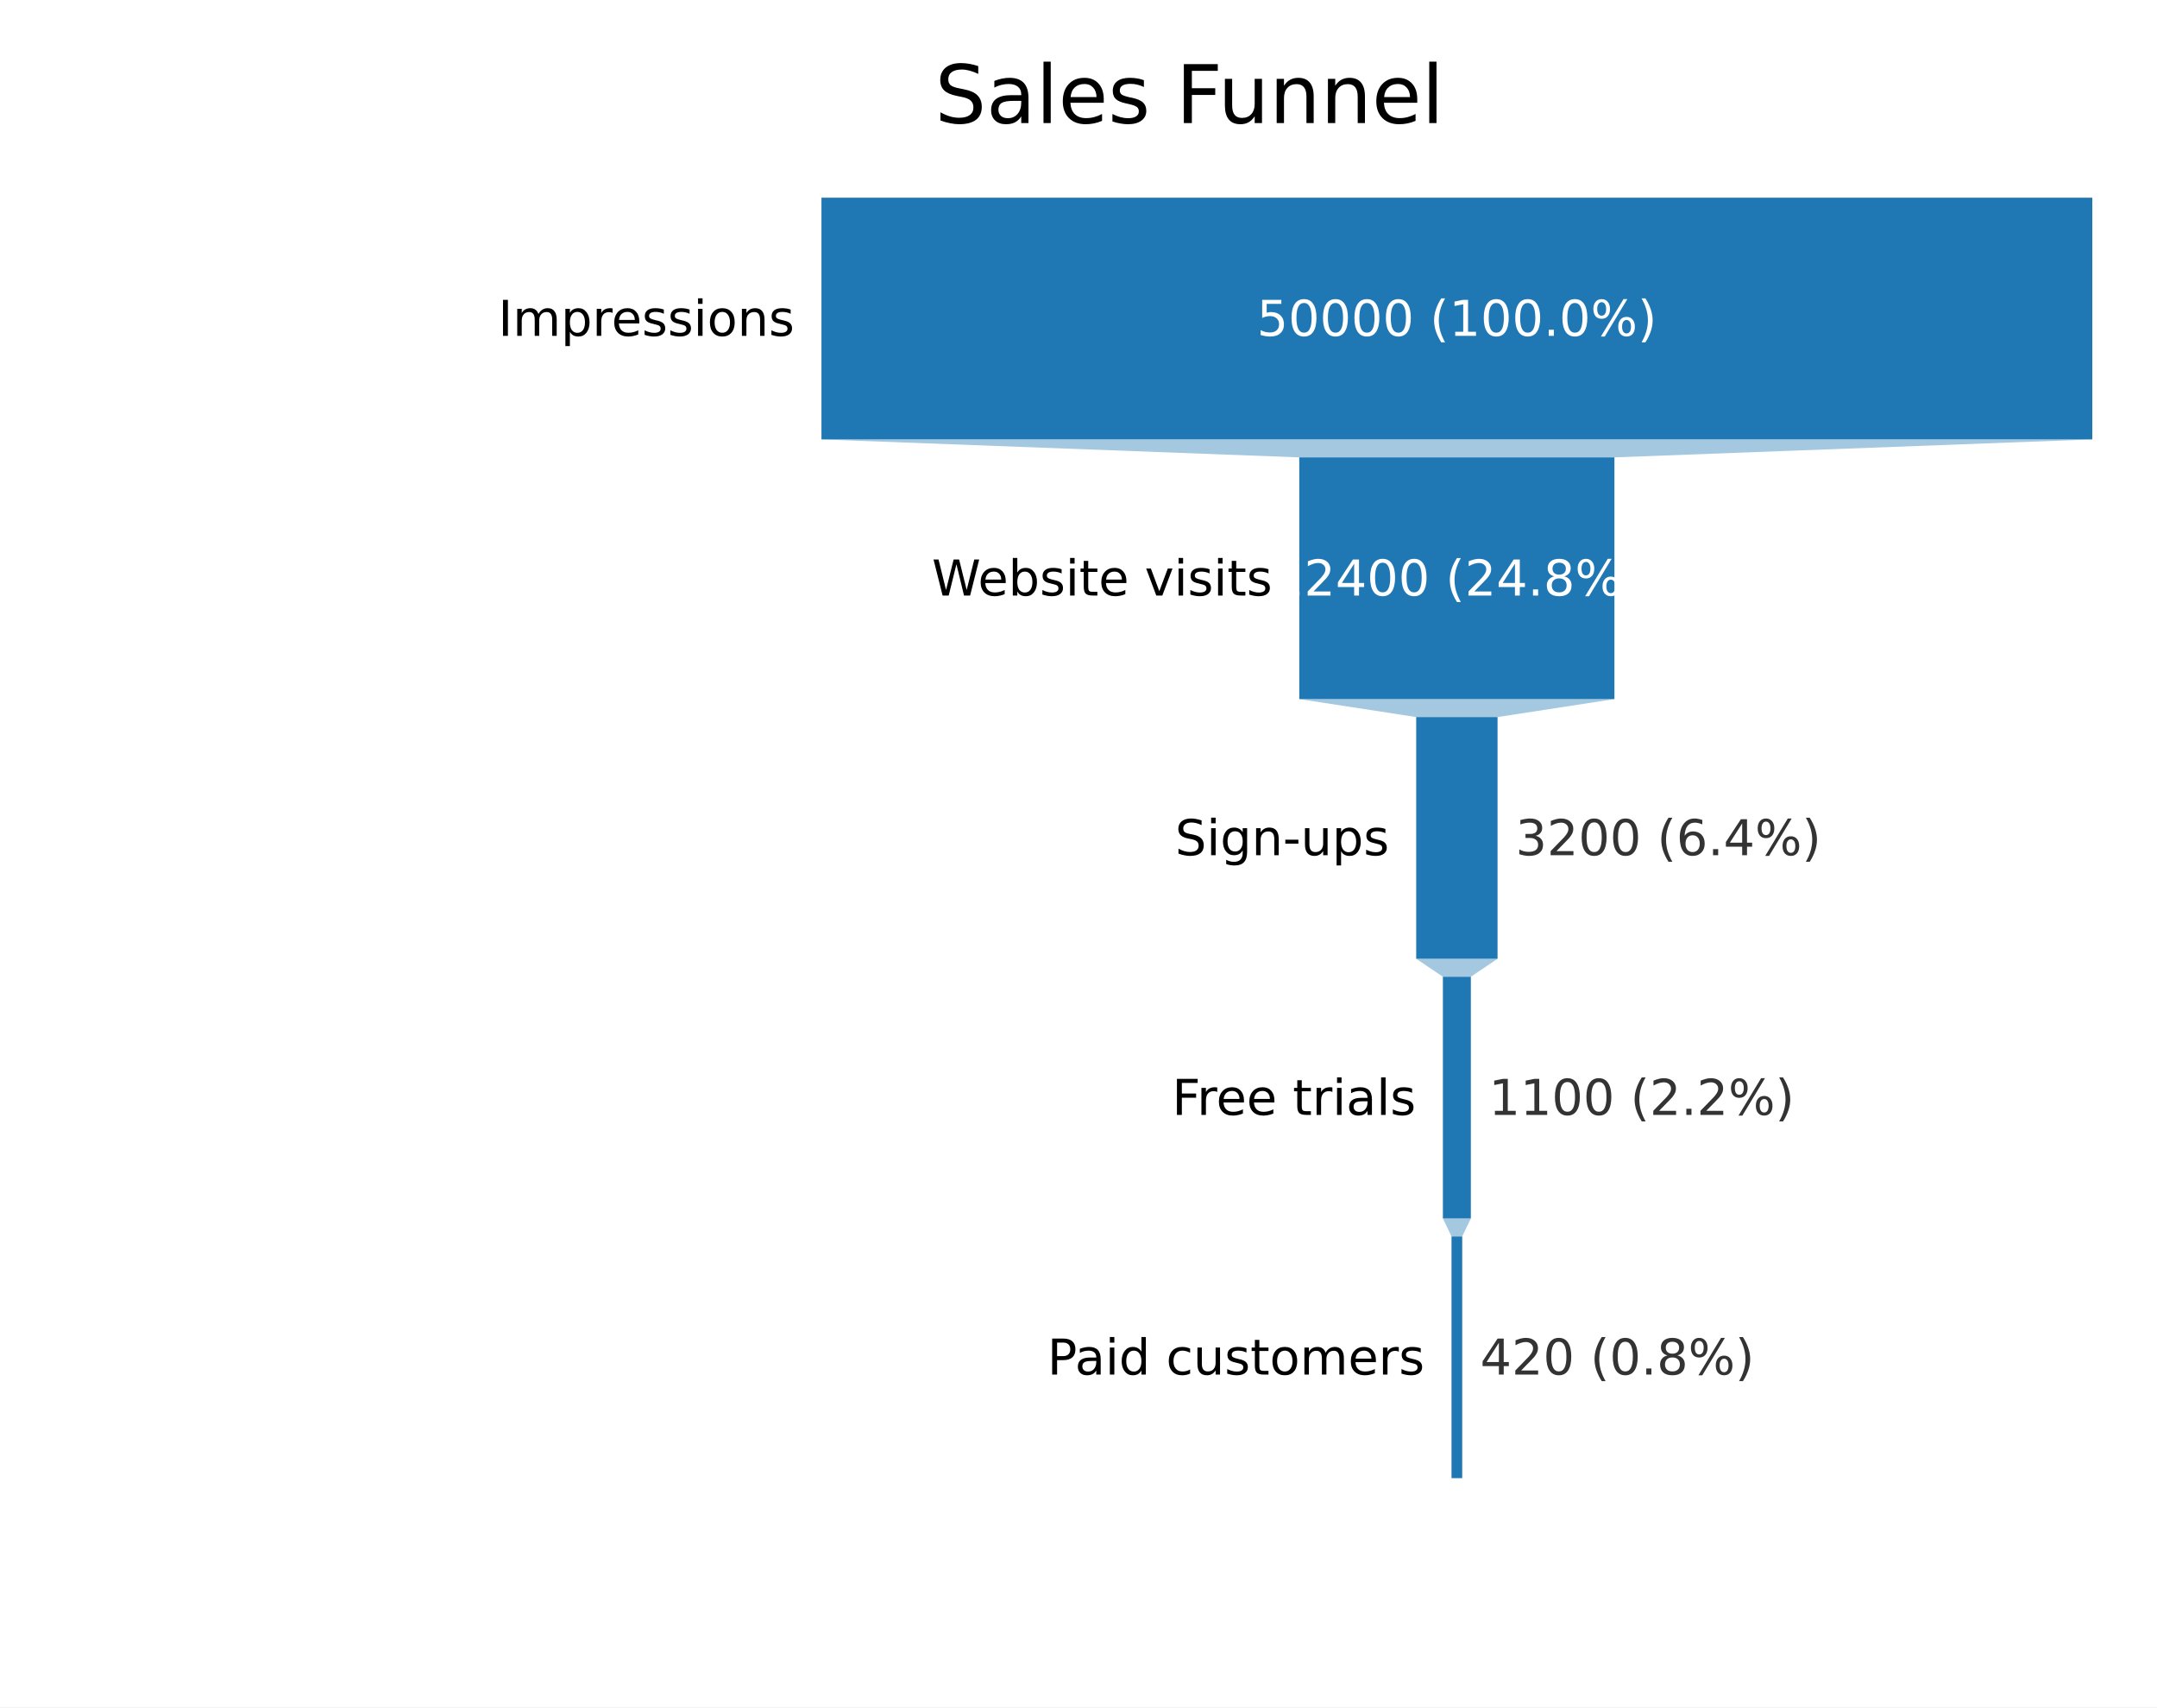
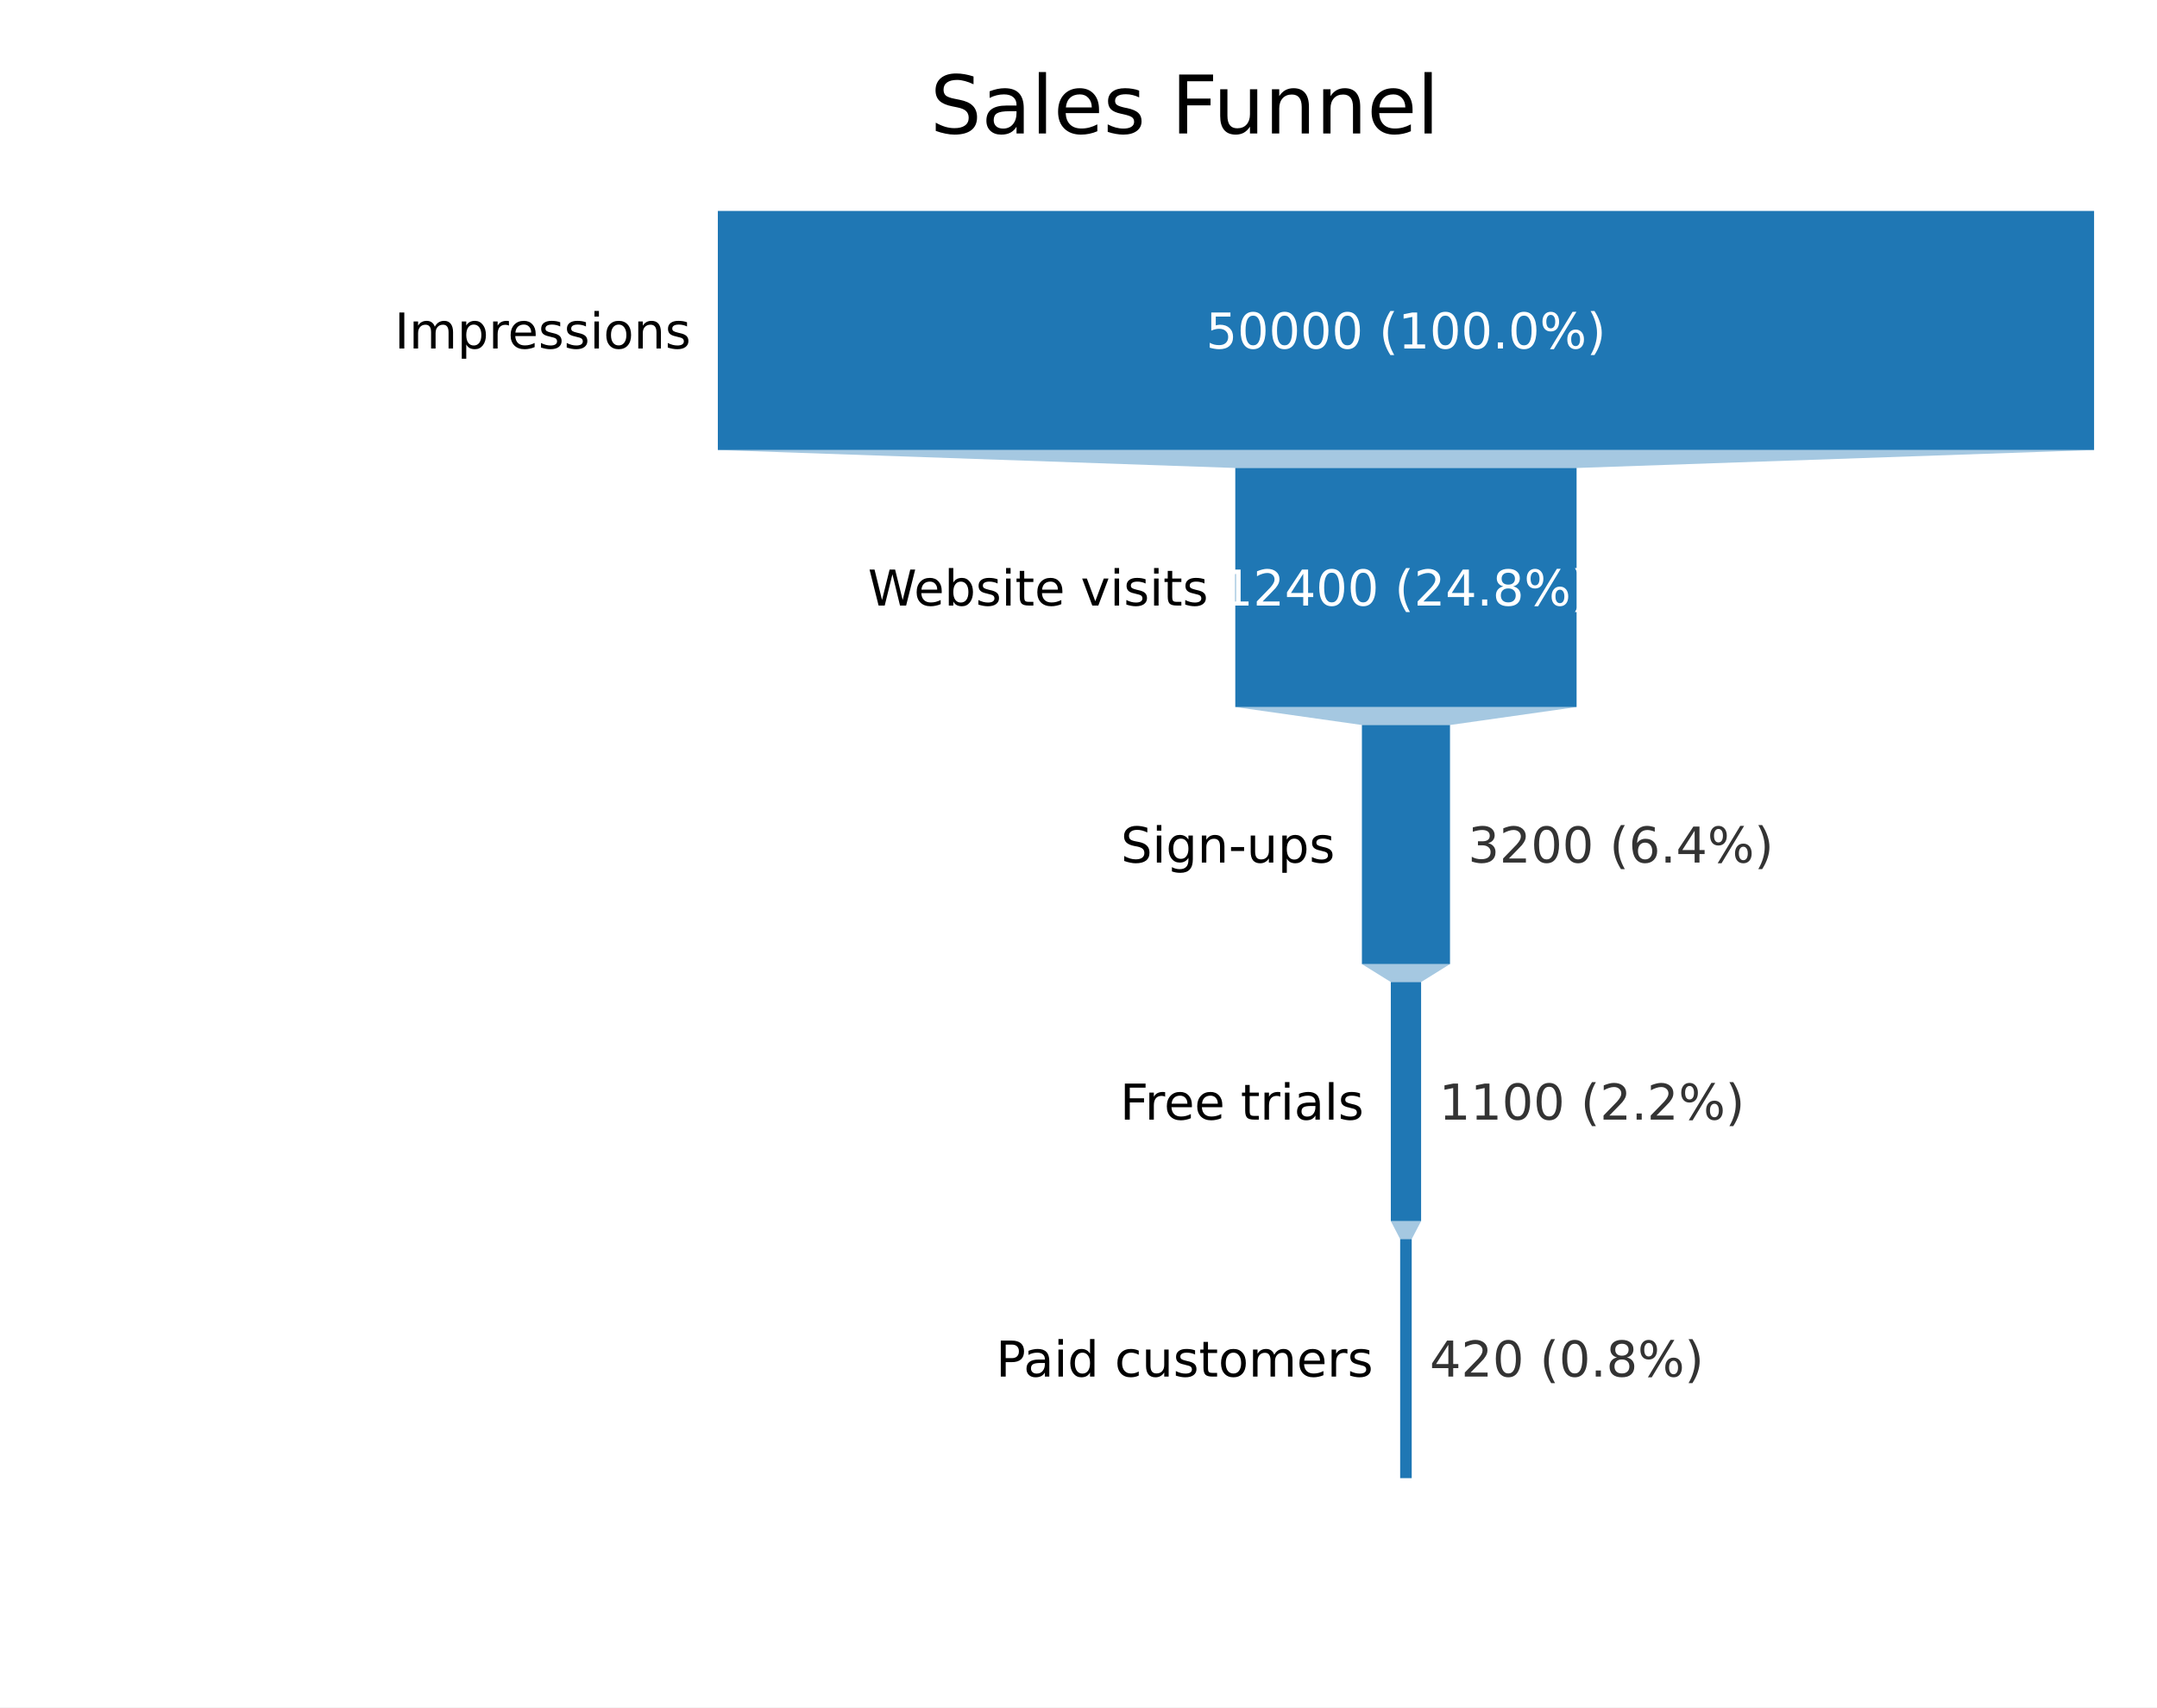
- <svg xmlns="http://www.w3.org/2000/svg" width="480" height="380" font-family="DejaVu Sans, Liberation Sans, Arial, sans-serif" fill="black">
+ <svg xmlns="http://www.w3.org/2000/svg" width="480" height="380" font-family="DejaVu Sans, Verdana, Liberation Sans, Arial, sans-serif" fill="black">
  <rect width="100%" height="100%" fill="white" />
-   <text x="264.7" y="27.4" font-size="18" text-anchor="middle">Sales Funnel</text>
-   <rect x="182.8" y="44" width="282.8" height="53.8" fill="#1f77b4" />
-   <path d="M 182.80,97.80 L 465.60,97.80 L 359.27,101.80 L 289.13,101.80 Z" stroke="none" stroke-width="0" fill="#1f77b4" fill-opacity="0.4" />
-   <text x="324.2" y="74.75" font-size="11" text-anchor="middle" fill="#ffffff">50000 (100.0%)</text>
-   <text x="176.8" y="74.75" font-size="11" text-anchor="end">Impressions</text>
-   <rect x="289.13" y="101.8" width="70.13" height="53.8" fill="#1f77b4" />
-   <path d="M 289.13,155.60 L 359.27,155.60 L 333.25,159.60 L 315.15,159.60 Z" stroke="none" stroke-width="0" fill="#1f77b4" fill-opacity="0.4" />
-   <text x="324.2" y="132.55" font-size="11" text-anchor="middle" fill="#ffffff">12400 (24.8%)</text>
-   <text x="283.13" y="132.55" font-size="11" text-anchor="end">Website visits</text>
-   <rect x="315.15" y="159.6" width="18.1" height="53.8" fill="#1f77b4" />
-   <path d="M 315.15,213.40 L 333.25,213.40 L 327.31,217.40 L 321.09,217.40 Z" stroke="none" stroke-width="0" fill="#1f77b4" fill-opacity="0.4" />
-   <text x="337.25" y="190.35" font-size="11" text-anchor="start" fill="#333333">3200 (6.4%)</text>
-   <text x="309.15" y="190.35" font-size="11" text-anchor="end">Sign-ups</text>
-   <rect x="321.09" y="217.4" width="6.22" height="53.8" fill="#1f77b4" />
-   <path d="M 321.09,271.20 L 327.31,271.20 L 325.39,275.20 L 323.01,275.20 Z" stroke="none" stroke-width="0" fill="#1f77b4" fill-opacity="0.4" />
-   <text x="331.31" y="248.15" font-size="11" text-anchor="start" fill="#333333">1100 (2.2%)</text>
-   <text x="315.09" y="248.15" font-size="11" text-anchor="end">Free trials</text>
-   <rect x="323.01" y="275.2" width="2.38" height="53.8" fill="#1f77b4" />
-   <text x="329.39" y="305.95" font-size="11" text-anchor="start" fill="#333333">420 (0.8%)</text>
-   <text x="317.01" y="305.95" font-size="11" text-anchor="end">Paid customers</text>
+   <text x="263.65" y="29.71" font-size="18" text-anchor="middle">Sales Funnel</text>
+   <rect x="159.74" y="46.95" width="306.26" height="53.21" fill="#1f77b4" />
+   <path d="M 159.74,100.16 L 466.00,100.16 L 350.84,104.16 L 274.89,104.16 Z" stroke="none" stroke-width="0" fill="#1f77b4" fill-opacity="0.4" />
+   <text x="312.87" y="77.57" font-size="11" text-anchor="middle" fill="#ffffff">50000 (100.0%)</text>
+   <text x="153.74" y="77.57" font-size="11" text-anchor="end">Impressions</text>
+   <rect x="274.89" y="104.16" width="75.95" height="53.21" fill="#1f77b4" />
+   <path d="M 274.89,157.37 L 350.84,157.37 L 322.67,161.37 L 303.07,161.37 Z" stroke="none" stroke-width="0" fill="#1f77b4" fill-opacity="0.4" />
+   <text x="312.87" y="134.78" font-size="11" text-anchor="middle" fill="#ffffff">12400 (24.8%)</text>
+   <text x="268.89" y="134.78" font-size="11" text-anchor="end">Website visits</text>
+   <rect x="303.07" y="161.37" width="19.6" height="53.21" fill="#1f77b4" />
+   <path d="M 303.07,214.58 L 322.67,214.58 L 316.24,218.58 L 309.50,218.58 Z" stroke="none" stroke-width="0" fill="#1f77b4" fill-opacity="0.4" />
+   <text x="326.67" y="191.99" font-size="11" text-anchor="start" fill="#333333">3200 (6.4%)</text>
+   <text x="297.07" y="191.99" font-size="11" text-anchor="end">Sign-ups</text>
+   <rect x="309.5" y="218.58" width="6.74" height="53.21" fill="#1f77b4" />
+   <path d="M 309.50,271.79 L 316.24,271.79 L 314.15,275.79 L 311.58,275.79 Z" stroke="none" stroke-width="0" fill="#1f77b4" fill-opacity="0.4" />
+   <text x="320.24" y="249.2" font-size="11" text-anchor="start" fill="#333333">1100 (2.2%)</text>
+   <text x="303.5" y="249.2" font-size="11" text-anchor="end">Free trials</text>
+   <rect x="311.58" y="275.79" width="2.57" height="53.21" fill="#1f77b4" />
+   <text x="318.15" y="306.4" font-size="11" text-anchor="start" fill="#333333">420 (0.8%)</text>
+   <text x="305.58" y="306.4" font-size="11" text-anchor="end">Paid customers</text>
</svg>
